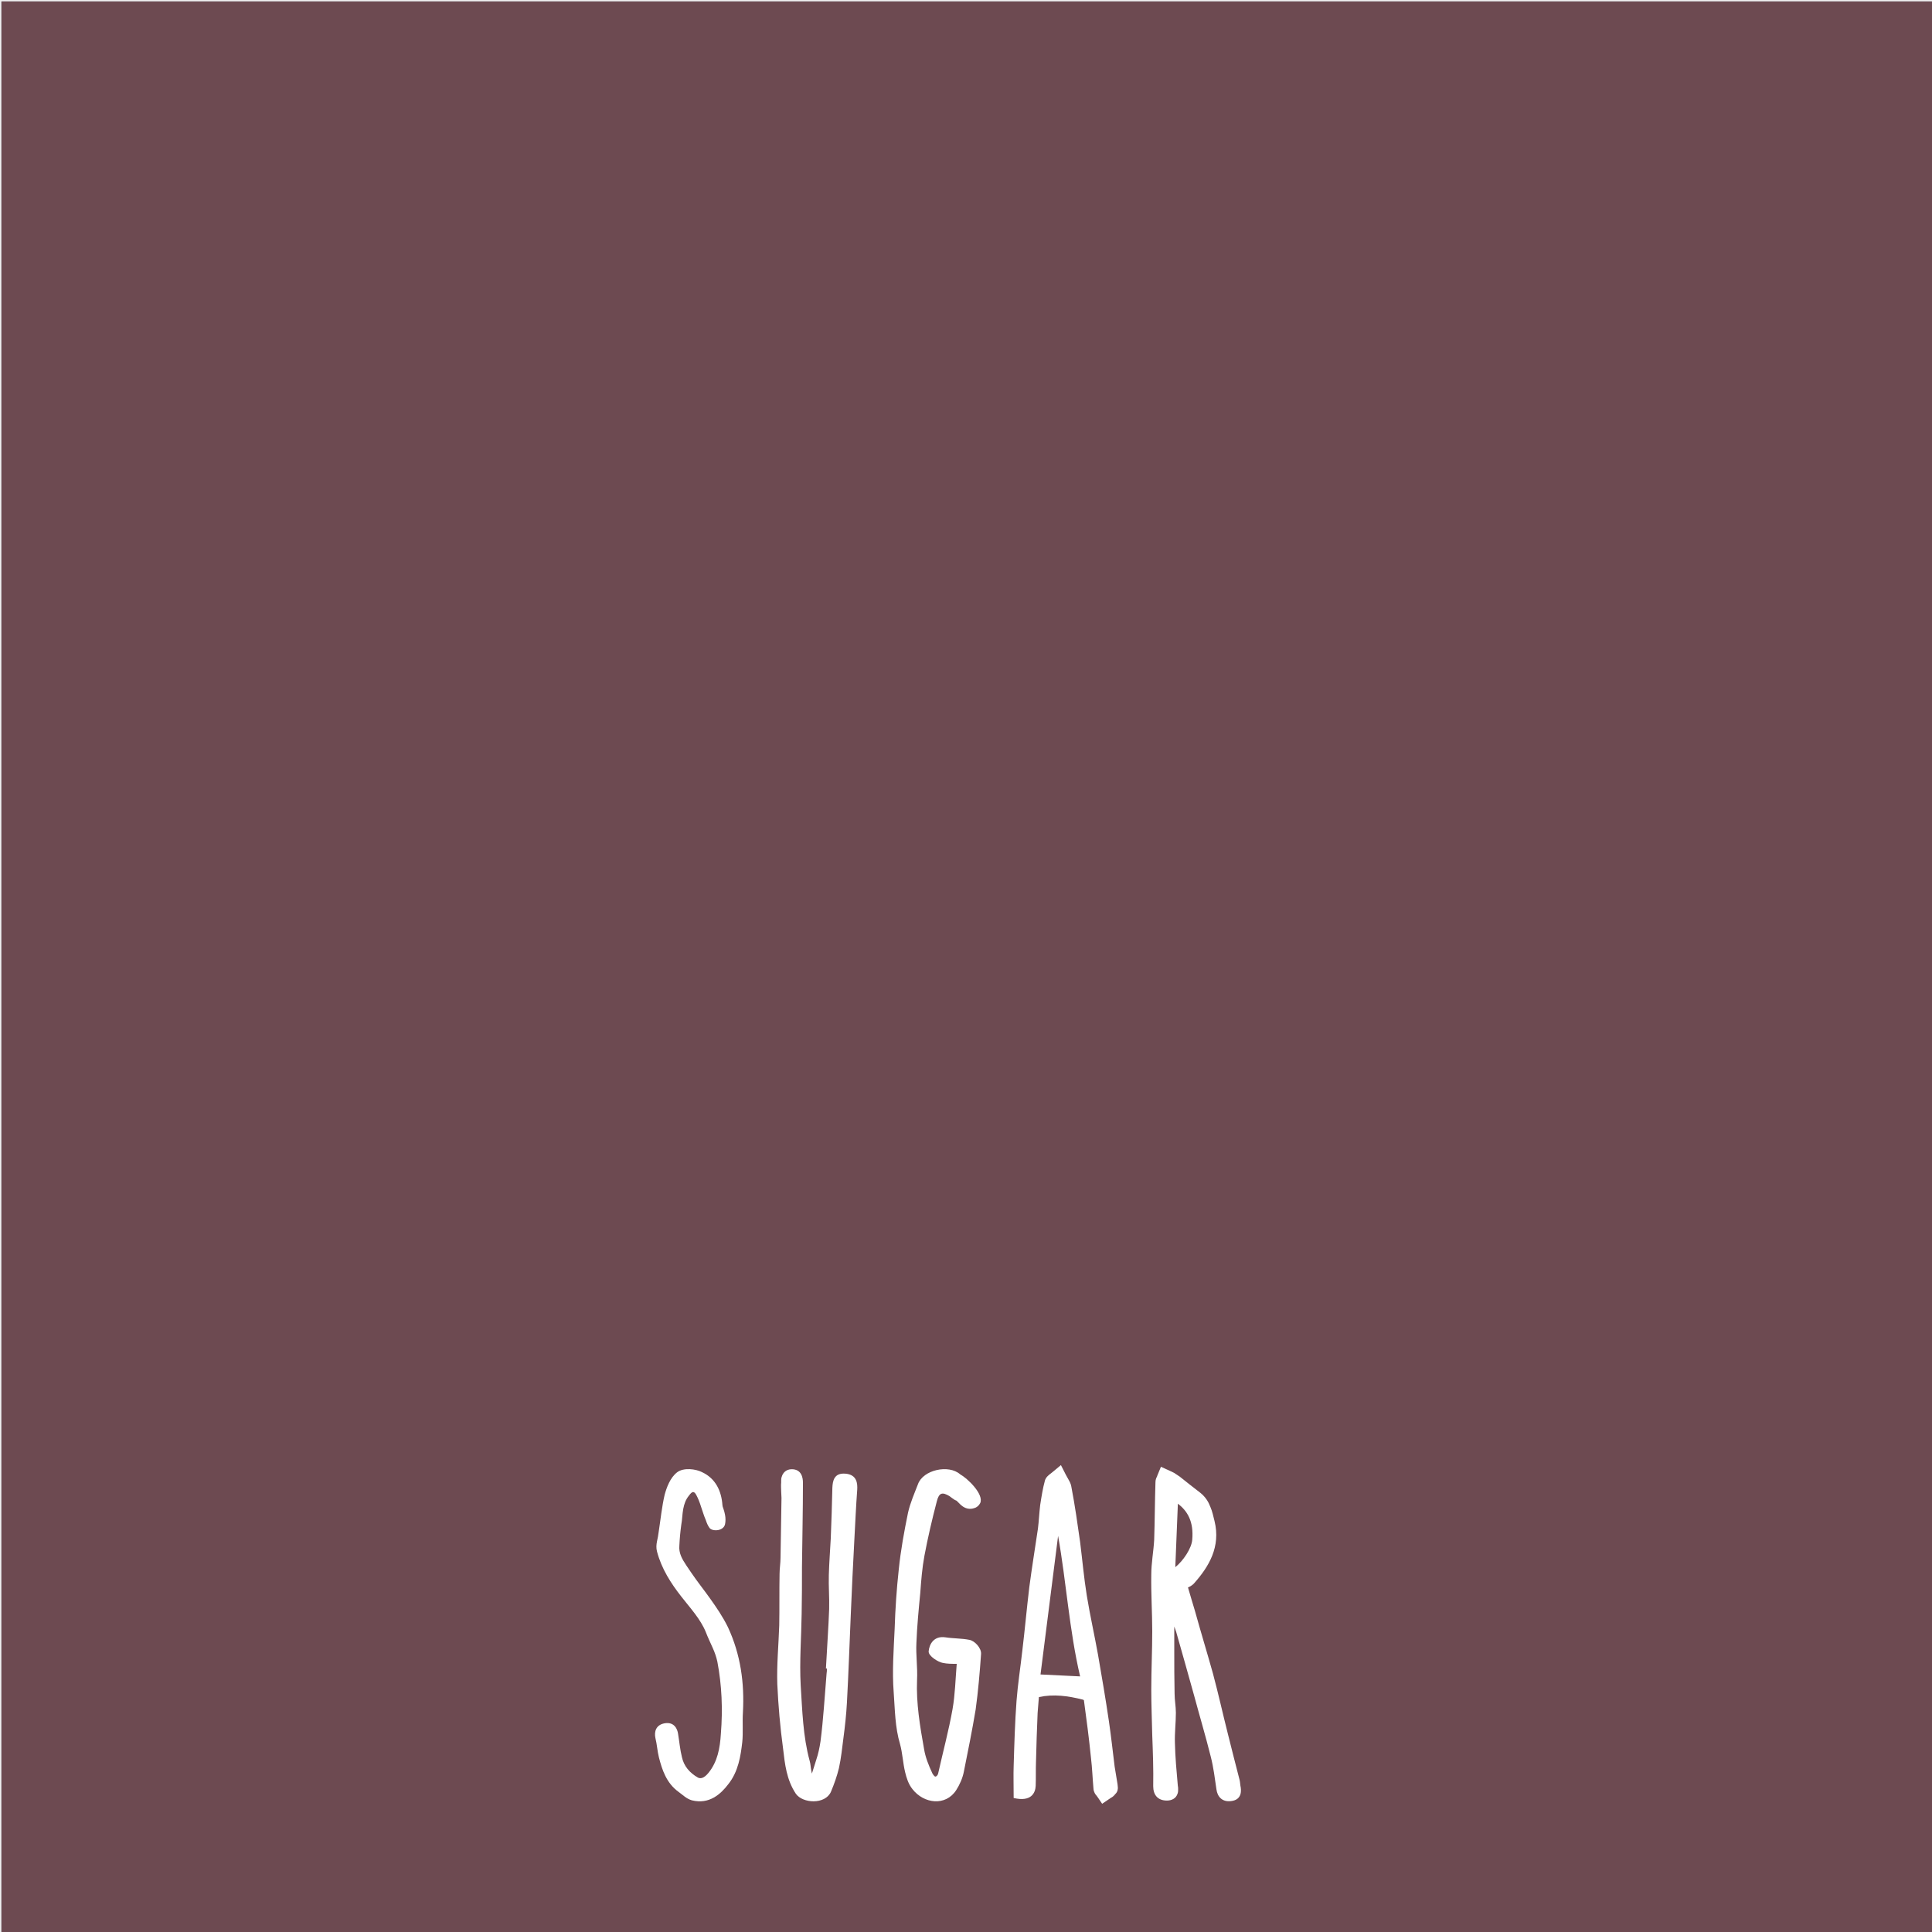
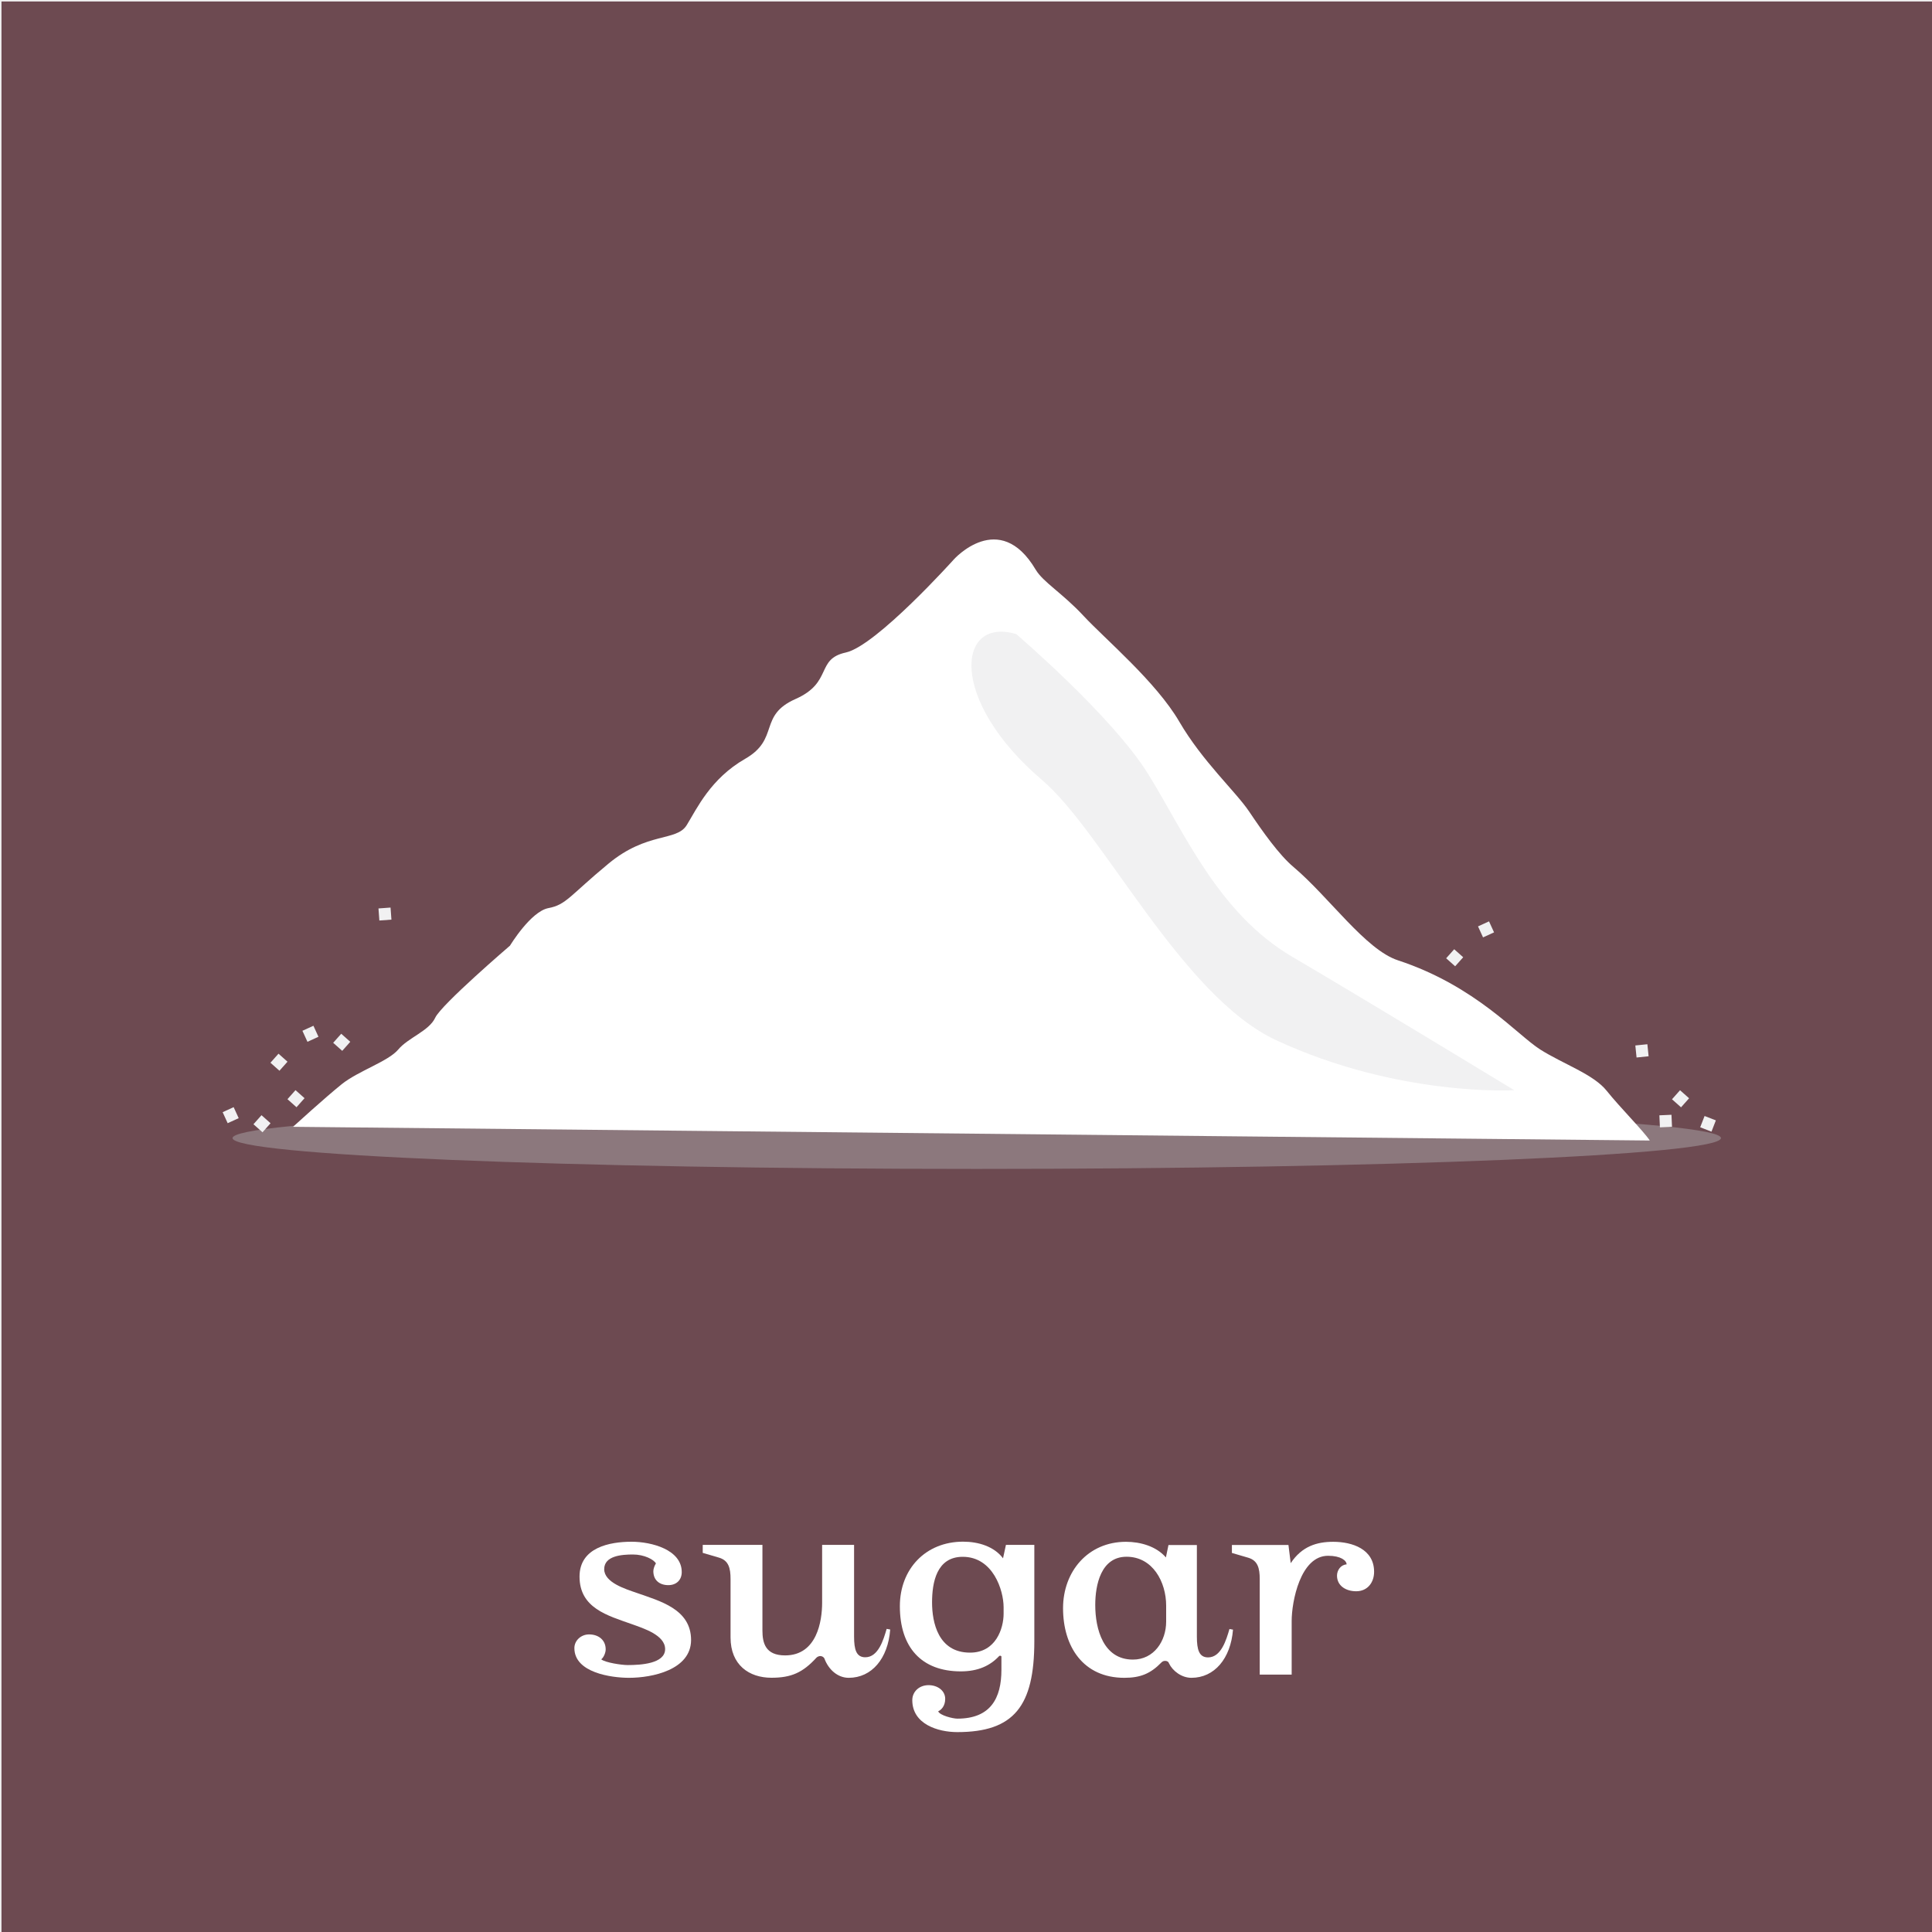
<svg xmlns="http://www.w3.org/2000/svg" version="1.1" id="Layer_1" x="0px" y="0px" viewBox="0 0 300 300" style="enable-background:new 0 0 300 300;" xml:space="preserve">
  <style type="text/css">
- 	.st0{fill:#4E3C56;}
- 	.st1{fill:#475C69;}
+ 	.st0{display:none;fill:#4E3C56;}
+ 	.st1{display:none;fill:#475C69;}
	.st2{fill:#6D4A51;}
	.st3{display:none;fill:#735C74;}
	.st4{fill:none;}
	.st5{fill:#FFFFFF;}
+ 	.st6{opacity:0.4;fill:#BBBDBF;}
+ 	.st7{fill:#F1F1F2;}
</style>
  <rect x="0.23" y="0.23" class="st0" width="300" height="300" />
  <rect x="0.23" y="0.23" class="st1" width="300" height="300" />
  <rect x="0.23" y="0.23" class="st2" width="300" height="300" />
  <rect x="0.23" y="0.23" class="st3" width="300" height="300" />
  <g>
    <rect x="77.23" y="228.14" class="st4" width="147" height="42.09" />
-     <path class="st5" d="M113.07,277.07c-1.14,1.49-2.93,3.17-5.65,2.48c-0.84-0.25-1.34-0.79-2.03-1.29   c-1.93-1.39-2.58-3.47-3.07-5.36c-0.25-0.99-0.3-2.03-0.55-3.03c-0.2-0.94,0.05-2.03,1.44-2.28c1.49-0.25,1.98,0.89,2.08,1.64   c0.2,1.19,0.3,2.43,0.6,3.62c0.3,1.39,1.19,2.43,2.48,3.17c0.4,0.2,0.94,0.15,1.69-0.79c1.34-1.69,1.74-3.72,1.88-6.05   c0.3-3.77,0.15-7.49-0.55-11.16c-0.15-0.69-0.4-1.44-0.74-2.18c-0.35-0.79-0.74-1.59-1.04-2.38c-0.84-2.08-2.48-3.82-3.82-5.55   c-1.59-2.03-3.07-4.31-3.77-6.99c-0.15-0.55-0.1-1.09,0-1.59c0.1-0.45,0.2-0.94,0.25-1.39c0.3-1.93,0.5-3.97,0.94-5.85   c0.3-1.09,0.84-2.63,1.93-3.47c1.04-0.79,2.93-0.5,3.82-0.05c2.18,0.99,3.07,2.98,3.22,5.16c0,0.1,0.05,0.3,0.15,0.54   c0.1,0.3,0.2,0.64,0.25,0.94c0.1,0.5,0.1,1.04,0,1.49c-0.25,1.04-1.88,1.14-2.38,0.59c-0.3-0.4-0.45-0.79-0.6-1.24   c-0.3-0.69-0.5-1.39-0.74-2.08c-0.2-0.65-0.45-1.29-0.74-1.83c-0.35-0.64-0.64-0.6-1.14,0.1c-0.5,0.6-0.74,1.29-0.89,2.08   c-0.15,0.79-0.15,1.64-0.3,2.43c-0.15,1.09-0.25,2.18-0.3,3.27c-0.1,1.14,0.4,2.03,1.09,3.07c0.25,0.35,0.5,0.74,0.74,1.09   c0.94,1.39,1.98,2.68,2.93,4.02c0.99,1.39,1.98,2.83,2.78,4.46c1.98,4.26,2.58,8.68,2.33,13.24c-0.1,1.54,0.05,3.12-0.1,4.61   C115.01,272.66,114.66,275.09,113.07,277.07z" />
-     <path class="st5" d="M128.25,259.07c0.2-3.72,0.4-6.45,0.5-9.22c0.05-1.74-0.1-3.52-0.05-5.26c0.05-1.88,0.2-3.82,0.3-5.7   c0.1-2.63,0.2-5.26,0.25-7.88c0.05-1.04,0.25-2.33,2.03-2.18c1.83,0.15,1.88,1.59,1.83,2.48c-0.2,2.63-0.3,5.21-0.45,7.84   c-0.2,3.87-0.4,7.74-0.55,11.55c-0.2,4.56-0.35,9.13-0.6,13.69c-0.1,1.83-0.3,3.67-0.55,5.55c-0.2,1.54-0.35,3.07-0.69,4.61   c-0.3,1.24-0.74,2.48-1.24,3.67c-0.89,2.03-4.41,1.83-5.46,0.3c-1.44-2.18-1.69-4.56-1.98-7.04c-0.45-3.32-0.74-6.65-0.89-9.97   c-0.1-3.03,0.2-6.1,0.3-9.13c0.05-2.68,0-5.36,0.05-7.98c0-0.84,0.15-1.69,0.15-2.53c0.05-3.12,0.1-6.2,0.15-9.27   c0-0.35-0.05-0.69-0.05-1.04c0-0.45-0.05-0.89,0-1.34c0-0.1,0-0.2,0-0.3c0-0.15,0-0.4,0.1-0.64c0.15-0.54,0.64-1.14,1.54-1.14   c1.54,0,1.74,1.34,1.74,2.08c0,4.36-0.1,8.73-0.15,13.09c0,2.43,0,4.86-0.05,7.29c-0.05,3.67-0.35,7.39-0.15,11.06   c0.25,3.92,0.35,7.94,1.39,11.75c0.15,0.5,0.15,0.99,0.25,1.49c0.05,0.2,0.05,0.35,0.1,0.5c0.25-0.74,0.45-1.44,0.69-2.18   c0.3-0.89,0.5-1.83,0.65-2.83c0.45-3.47,0.64-6.99,0.94-10.51c0.05-0.25,0.05-0.54,0.05-0.79H128.25z" />
-     <path class="st5" d="M149.67,275.09c-0.2,1.04-0.65,2.03-1.19,2.88c-1.64,2.53-5.01,2.13-6.79-0.15c-0.64-0.79-0.94-1.79-1.14-2.63   c-0.35-1.44-0.4-2.93-0.79-4.36c-0.79-2.63-0.79-5.36-0.99-8.08c-0.25-3.22,0-6.55,0.15-9.82c0.1-3.07,0.3-6.15,0.64-9.22   c0.3-2.98,0.84-5.9,1.44-8.83c0.35-1.54,0.99-2.98,1.54-4.41c0.79-2.23,4.76-3.12,6.55-1.54c1.09,0.59,3.72,3.07,3.12,4.46   c-0.2,0.4-0.54,0.69-0.94,0.79c-0.99,0.35-1.74-0.2-2.08-0.5c-0.2-0.2-0.35-0.35-0.5-0.5c-0.1-0.1-0.15-0.15-0.15-0.15   c-0.3-0.1-0.55-0.3-0.69-0.4c-0.15-0.1-0.25-0.2-0.4-0.3c-1.14-0.69-1.64-0.55-1.98,0.79c-0.74,2.83-1.39,5.6-1.93,8.48   c-0.35,1.88-0.5,3.82-0.64,5.75c-0.25,2.58-0.5,5.16-0.6,7.74c-0.1,1.93,0.2,3.82,0.1,5.75c-0.15,3.62,0.45,7.19,1.09,10.76   c0.2,1.24,0.69,2.48,1.29,3.77c0.1,0.2,0.35,0.5,0.45,0.5s0.35-0.1,0.45-0.5c0.74-3.32,1.64-6.65,2.23-9.97   c0.4-2.28,0.45-4.61,0.65-7.04c-0.79,0-1.49,0-2.18-0.15c-0.64-0.1-2.23-1.04-2.18-1.79c0.1-1.09,0.79-2.43,2.58-2.18   c1.29,0.2,2.53,0.15,3.77,0.4c0.79,0.15,1.84,1.24,1.79,2.18c-0.2,2.88-0.45,5.8-0.84,8.63   C150.96,268.69,150.31,271.91,149.67,275.09z" />
-     <path class="st5" d="M172.53,279.15c-0.2,0.15-0.4,0.25-1.39,0.94c-0.64-0.99-0.79-1.14-0.89-1.29c-0.15-0.15-0.4-0.5-0.45-0.99   c-0.15-1.64-0.2-3.27-0.4-4.91c-0.3-2.98-0.69-5.95-1.09-8.88c0-0.05-0.1-0.05-0.15-0.1c-2.33-0.59-4.56-0.89-6.84-0.4   c-0.05,0.79-0.15,1.64-0.2,2.48c-0.1,2.53-0.2,5.01-0.25,7.54c-0.05,1.24,0,2.48-0.05,3.77c-0.05,1.09-0.69,2.53-3.42,1.88   c0-2.18-0.05-3.57,0-4.96c0.1-3.37,0.2-6.79,0.45-10.17c0.2-2.58,0.6-5.11,0.89-7.69c0.4-3.32,0.69-6.6,1.09-9.92   c0.4-3.02,0.89-6.05,1.34-9.08c0.15-1.19,0.2-2.43,0.35-3.67c0.2-1.29,0.4-2.58,0.74-3.82c0.15-0.5,0.59-0.84,0.79-0.99   c0.2-0.15,0.45-0.35,1.69-1.39c0.74,1.49,0.94,1.83,1.14,2.18c0.2,0.35,0.45,0.79,0.5,1.29c0.54,2.83,0.94,5.65,1.34,8.48   c0.35,2.78,0.59,5.55,1.04,8.33c0.5,3.07,1.19,6.1,1.74,9.17c0.59,3.42,1.19,6.89,1.69,10.32c0.35,2.38,0.6,4.71,0.89,7.04   c0.15,0.94,0.3,1.83,0.45,2.73c0,0.15,0.05,0.35,0.05,0.55c0,0.15,0,0.64-0.4,0.99C172.98,278.86,172.73,279.05,172.53,279.15z    M161.57,260.01l6.15,0.3c-1.69-7.19-2.13-14.58-3.42-21.82L161.57,260.01z" />
-     <path class="st5" d="M188.89,277.86c-0.25-1.69-0.45-3.42-0.89-5.11c-0.79-3.17-1.74-6.35-2.58-9.47c-0.94-3.32-1.83-6.6-2.78-9.87   c-0.1-0.3-0.2-0.6-0.3-0.84c0,1.24,0,2.48,0,3.72c0,2.23,0,4.46,0.05,6.7c0,0.99,0.2,1.98,0.2,2.97c0,1.54-0.2,3.08-0.15,4.66   c0.05,2.23,0.25,4.41,0.45,6.65c0.05,0.2,0.05,0.4,0.05,0.59s0,0.45-0.1,0.69c-0.25,0.74-0.94,1.04-1.64,1.04   c-1.44,0-2.13-0.89-2.13-2.23c0.05-2.63-0.05-5.26-0.15-7.93c-0.05-2.38-0.15-4.71-0.15-7.09c0-3.02,0.15-6,0.15-9.03   c0-2.93-0.2-5.85-0.15-8.78c0-1.83,0.35-3.62,0.45-5.41c0.1-2.98,0.1-5.95,0.2-8.98c0-0.4,0.15-0.69,0.25-0.89   c0.05-0.2,0.15-0.35,0.6-1.49c1.34,0.59,1.69,0.79,2.03,0.94c0.3,0.2,0.59,0.4,0.89,0.59c1.04,0.84,2.13,1.69,3.22,2.53   c0.79,0.64,1.24,1.39,1.54,2.18c0.3,0.69,0.45,1.44,0.64,2.18c0.99,4.02-0.89,7.09-3.12,9.62c-0.2,0.25-0.45,0.4-0.6,0.5l-0.4,0.2   c0.35,1.24,0.74,2.48,1.09,3.67c0.89,3.22,1.88,6.45,2.78,9.67c0.84,3.13,1.54,6.3,2.33,9.42c0.59,2.38,1.19,4.71,1.79,7.04   c0.1,0.35,0.1,0.69,0.15,0.99c0.15,0.65,0.3,2.18-1.44,2.38C189.79,279.85,189.04,279,188.89,277.86z M182.5,243.35   c1.24-0.99,2.53-2.93,2.63-4.26c0.25-2.83-0.74-4.46-2.23-5.6L182.5,243.35z" />
+     <path class="st5" d="M97.67,260.53c-2.73,0-8.48-0.79-8.48-4.61c0-1.19,1.04-2.13,2.28-2.13c1.44,0,2.58,0.84,2.58,2.33   c0,0.5-0.3,1.24-0.69,1.54c0.6,0.5,3.12,0.89,4.12,0.89c1.98,0,5.8-0.2,5.8-2.48c0-2.18-3.37-3.22-5.16-3.87   c-3.77-1.34-8.13-2.48-8.13-7.39c0-4.51,4.66-5.41,8.08-5.41c3.12,0,7.79,1.24,7.79,4.71c0,1.24-0.84,2.03-2.08,2.03   c-1.34,0-2.33-0.74-2.33-2.18c0-0.35,0.2-0.89,0.4-1.19c-0.3-0.59-1.79-1.39-3.57-1.39c-1.74,0-4.46,0.2-4.46,2.28   s3.32,3.08,5.01,3.67c3.67,1.29,8.48,2.53,8.48,7.34C107.29,259.29,101.29,260.53,97.67,260.53z" />
+     <path class="st5" d="M131.79,260.53c-1.69,0-3.12-1.24-3.77-2.98c-0.1-0.25-0.4-0.4-0.64-0.4c-0.2,0-0.45,0.1-0.6,0.25   c-2.13,2.33-3.92,3.12-6.99,3.12c-3.47,0-6.35-1.98-6.35-6.25v-9.08c0-1.69-0.3-2.88-1.79-3.32l-2.53-0.74v-1.24h9.27v13.29   c0,1.93,0.45,3.87,3.52,3.87c4.96,0,5.75-5.36,5.75-8.18v-8.98h4.96v14.23c0,2.03,0.35,3.22,1.74,3.22c2.03,0,2.83-2.73,3.32-4.41   l0.55,0.1C137.89,257.55,135.36,260.53,131.79,260.53z" />
+     <path class="st5" d="M148.65,268.96c-3.02,0-6.99-1.24-6.99-4.96c0-1.29,1.04-2.33,2.53-2.33c1.39,0,2.58,0.84,2.58,2.13   c0,1.14-0.65,1.74-1.09,1.93c0.25,0.64,2.28,1.14,2.98,1.14c5.16,0,6.84-3.17,6.84-7.59v-2.03c0-0.15-0.25-0.2-0.35-0.1   c-1.39,1.49-3.27,2.38-5.95,2.38c-6.15,0-9.47-3.77-9.47-10.12c0-5.75,3.97-10.02,9.82-10.02c2.38,0,4.81,0.74,6.2,2.58l0.45-2.08   h4.41v14.98C160.6,264.89,157.48,268.96,148.65,268.96z M155.84,249.57c0-2.63-1.64-7.83-6.35-7.83c-4.07,0-4.76,4.02-4.76,7.09   c0,3.08,0.94,7.79,5.9,7.79c4.02,0,5.21-3.77,5.21-6.05V249.57z" />
+     <path class="st5" d="M185,260.53c-1.54,0-2.93-1.09-3.47-2.23c-0.1-0.3-0.35-0.4-0.6-0.4c-0.2,0-0.4,0.05-0.59,0.25   c-1.69,1.74-3.27,2.38-5.75,2.38c-6.4,0-9.52-4.86-9.52-10.81c0-5.7,3.87-10.31,9.77-10.31c2.23,0,4.71,0.69,6.2,2.43l0.4-1.93   h4.41v14.23c0,2.03,0.35,3.22,1.74,3.22c2.03,0,2.83-2.73,3.32-4.41l0.55,0.1C191.1,257.55,188.57,260.53,185,260.53z    M181.08,249.32c0-3.67-2.08-7.59-6.15-7.59c-3.97,0-4.86,4.36-4.86,7.49c0,3.72,1.24,8.48,5.85,8.48c3.27,0,5.16-2.88,5.16-5.9   V249.32z" />
+     <path class="st5" d="M210.59,247.09c-1.59,0-2.98-0.84-2.98-2.43c0-0.84,0.59-1.69,1.49-1.74c0-0.59-0.89-1.34-2.88-1.34   c-4.31,0-5.65,7.14-5.65,10.12v8.33h-4.96V245.2c0-1.69-0.3-2.88-1.79-3.32l-2.53-0.74v-1.24h8.78l0.35,2.83   c1.74-2.63,4.07-3.32,6.6-3.32c2.97,0,6.35,1.14,6.35,4.66C213.37,245.7,212.37,247.09,210.59,247.09z" />
  </g>
+   <g>
+     <ellipse class="st6" cx="151.67" cy="176.72" rx="115.56" ry="4.79" />
+     <path class="st5" d="M45.5,174.97c0,0,5-4.56,7.58-6.63c2.58-2.06,7.22-3.53,8.76-5.37c1.55-1.85,4.79-2.88,5.74-4.94   c0.96-2.06,11.61-11.19,11.61-11.19s3.21-5.31,5.97-5.83c2.77-0.52,3.3-1.92,9.32-6.9c6.02-4.99,10.56-3.41,12.15-5.98   c1.59-2.58,3.7-7.22,9.09-10.31c5.39-3.09,1.98-6.7,7.81-9.28c5.83-2.58,3.08-6.19,7.81-7.22c4.72-1.03,16.77-14.45,16.77-14.45   s7.07-7.93,12.7,1.57c1.18,1.98,4.11,3.61,7.47,7.22c3.36,3.61,11.23,10.21,14.84,16.4c3.61,6.19,8.77,10.86,10.85,13.96   s4.65,6.73,6.9,8.62c5.52,4.66,11.16,12.83,16.21,14.48c12.07,3.97,18.48,11.57,22.09,13.85c3.61,2.28,8.25,3.83,10.31,6.4   c2.06,2.58,5.67,6.19,6.7,7.73L45.5,174.97z" />
+     <rect x="42.38" y="164" transform="matrix(0.6646 -0.7472 0.7472 0.6646 -108.7111 87.6931)" class="st7" width="1.88" height="1.87" />
+     <rect x="47.27" y="159.59" transform="matrix(0.9095 -0.4156 0.4156 0.9095 -62.3584 34.5586)" class="st7" width="1.88" height="1.88" />
+     <rect x="224.93" y="147.79" transform="matrix(0.665 -0.7469 0.7469 0.665 -35.405 218.521)" class="st7" width="1.88" height="1.87" />
+     <rect x="229.82" y="143.38" transform="matrix(0.9095 -0.4156 0.4156 0.9095 -39.1054 108.9579)" class="st7" width="1.88" height="1.88" />
+     <rect x="257.7" y="173.15" transform="matrix(0.999 -0.045 0.045 0.999 -7.5661 11.8054)" class="st7" width="1.88" height="1.87" />
+     <rect x="264.26" y="173.57" transform="matrix(0.3616 -0.9324 0.9324 0.3616 6.6123 358.6767)" class="st7" width="1.88" height="1.88" />
+     <rect x="254.03" y="162.23" transform="matrix(0.9948 -0.1018 0.1018 0.9948 -15.2911 26.8131)" class="st7" width="1.88" height="1.88" />
+     <rect x="52.12" y="160.91" transform="matrix(0.6644 -0.7474 0.7474 0.6644 -103.1561 93.9719)" class="st7" width="1.88" height="1.88" />
+     <rect x="45.03" y="169.67" transform="matrix(0.6644 -0.7473 0.7473 0.6644 -112.0759 91.6034)" class="st7" width="1.88" height="1.88" />
+     <rect x="260" y="169.67" transform="matrix(0.6643 -0.7475 0.7475 0.6643 -39.9199 252.3331)" class="st7" width="1.88" height="1.88" />
+     <rect x="34.88" y="172.23" transform="matrix(0.9095 -0.4156 0.4156 0.9095 -68.7305 30.5517)" class="st7" width="1.88" height="1.88" />
+     <rect x="39.74" y="173.56" transform="matrix(0.6644 -0.7474 0.7474 0.6644 -116.7648 88.9604)" class="st7" width="1.88" height="1.88" />
+     <rect x="58.84" y="140.99" transform="matrix(0.9973 -0.0733 0.0733 0.9973 -10.247 4.766)" class="st7" width="1.88" height="1.88" />
+   </g>
+   <path class="st7" d="M157.8,98.46c0,0,14.91,12.74,20.5,21.75c5.59,9.01,10.87,21.62,22.36,28.36  c11.49,6.74,34.48,20.72,34.48,20.72s-17.95,1.06-36.96-7.76c-14.7-6.82-26.88-32.33-36.35-40.39  C147.24,108.71,148.54,95.7,157.8,98.46z" />
  <g>
</g>
  <g>
</g>
  <g>
</g>
  <g>
</g>
  <g>
</g>
  <g>
</g>
  <g>
</g>
  <g>
</g>
  <g>
</g>
  <g>
</g>
  <g>
</g>
  <g>
</g>
  <g>
</g>
  <g>
</g>
  <g>
</g>
</svg>
